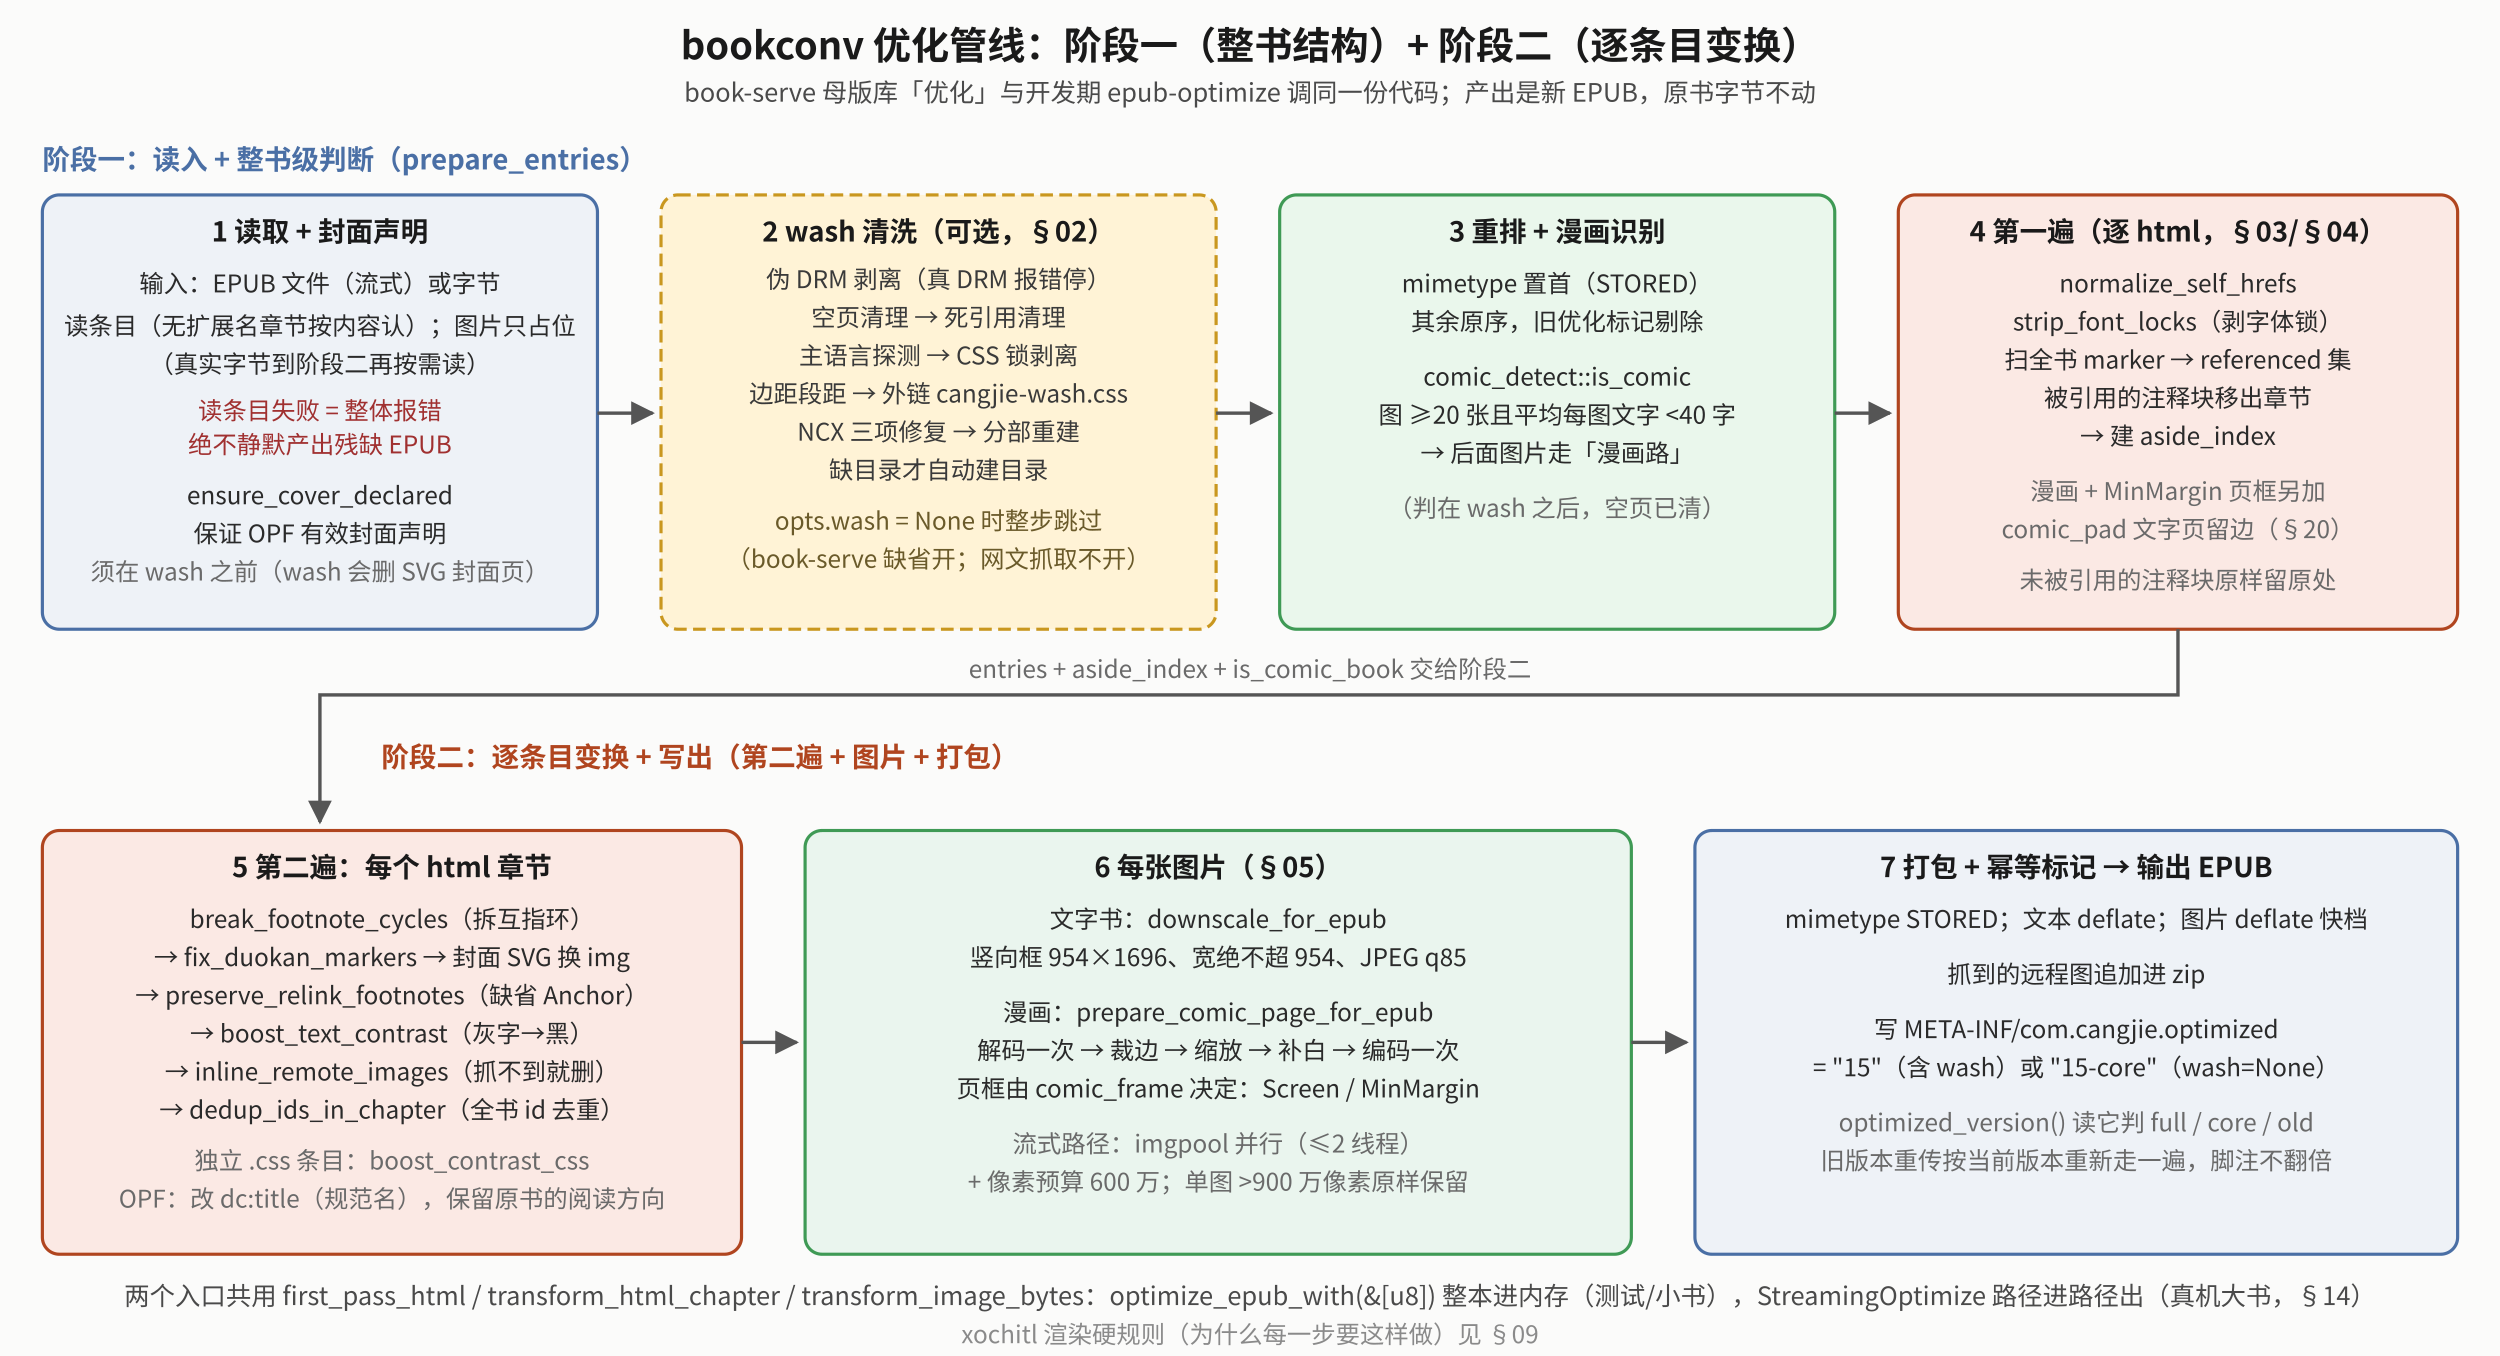
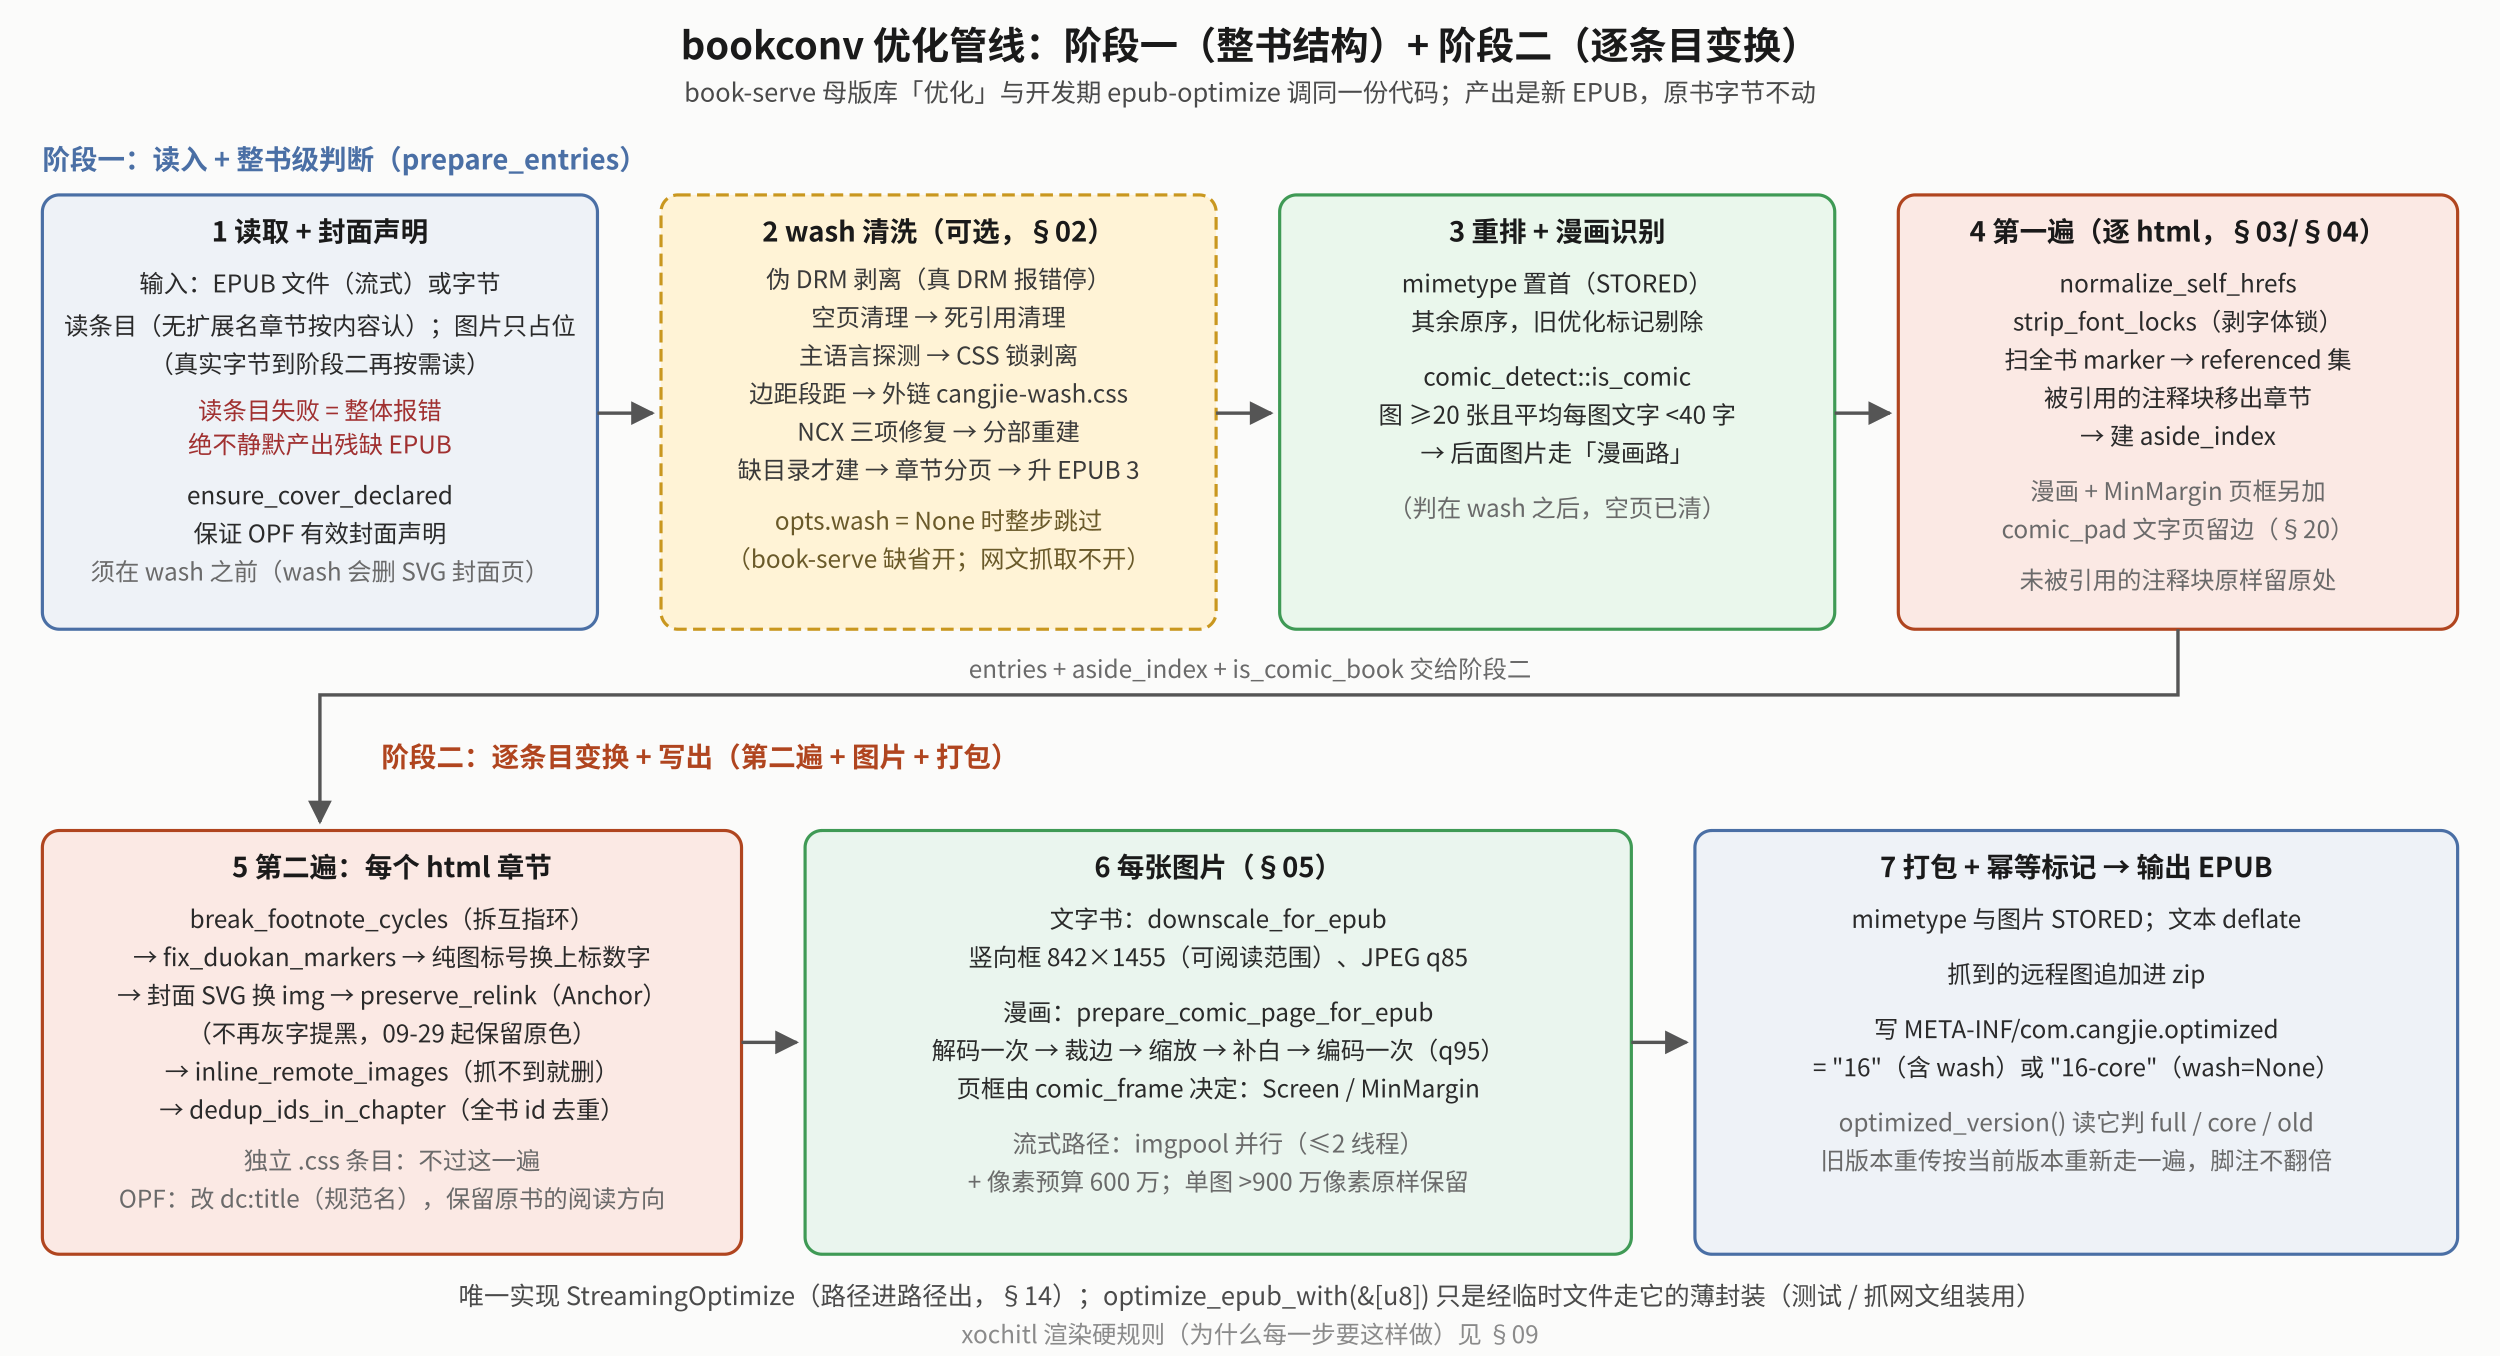
<svg xmlns="http://www.w3.org/2000/svg" viewBox="0 0 1180 640" font-family="Noto Sans CJK SC, sans-serif">
  <defs>
    <marker id="p1" viewBox="0 0 10 10" refX="9" refY="5" markerWidth="7" markerHeight="7" orient="auto-start-reverse">
      <path d="M0,0 L10,5 L0,10 z" fill="#555" />
    </marker>
  </defs>
  <rect x="0" y="0" width="1180" height="640" fill="#fbfbfa" />
  <text x="590" y="28" text-anchor="middle" font-size="18" font-weight="bold" fill="#1a1a1a">bookconv 优化管线：阶段一（整书结构）+ 阶段二（逐条目变换）</text>
  <text x="590" y="48" text-anchor="middle" font-size="12" fill="#4a4a4a">book-serve 母版库「优化」与开发期 epub-optimize 调同一份代码；产出是新 EPUB，原书字节不动</text>
  <text x="20" y="80" font-size="13" font-weight="bold" fill="#4a6fa5">阶段一：读入 + 整书级判断（prepare_entries）</text>
  <text x="180" y="362" font-size="13" font-weight="bold" fill="#b0451f">阶段二：逐条目变换 + 写出（第二遍 + 图片 + 打包）</text>
  <rect x="20" y="92" width="262" height="205" rx="8" fill="#eef2f7" stroke="#4a6fa5" stroke-width="1.5" />
  <text x="151" y="114" text-anchor="middle" font-size="13" font-weight="bold" fill="#1a1a1a">1 读取 + 封面声明</text>
  <text x="151" y="138" text-anchor="middle" font-size="11.5" fill="#2a2a2a">输入：EPUB 文件（流式）或字节</text>
  <text x="151" y="158" text-anchor="middle" font-size="11.5" fill="#2a2a2a">读条目（无扩展名章节按内容认）；图片只占位</text>
  <text x="151" y="176" text-anchor="middle" font-size="11.5" fill="#2a2a2a">（真实字节到阶段二再按需读）</text>
  <text x="151" y="198" text-anchor="middle" font-size="11.5" fill="#a03030">读条目失败 = 整体报错</text>
  <text x="151" y="214" text-anchor="middle" font-size="11.5" fill="#a03030">绝不静默产出残缺 EPUB</text>
  <text x="151" y="238" text-anchor="middle" font-size="11.5" fill="#2a2a2a">ensure_cover_declared</text>
  <text x="151" y="256" text-anchor="middle" font-size="11.5" fill="#2a2a2a">保证 OPF 有效封面声明</text>
  <text x="151" y="274" text-anchor="middle" font-size="11.5" fill="#6a6a6a">须在 wash 之前（wash 会删 SVG 封面页）</text>
  <line x1="282" y1="195" x2="308" y2="195" stroke="#555" stroke-width="1.6" marker-end="url(#p1)" />
  <rect x="312" y="92" width="262" height="205" rx="8" fill="#fff3d6" stroke="#c9971f" stroke-width="1.5" stroke-dasharray="6 3" />
  <text x="443" y="114" text-anchor="middle" font-size="13" font-weight="bold" fill="#1a1a1a">2 wash 清洗（可选，§02）</text>
  <text x="443" y="136" text-anchor="middle" font-size="11.5" fill="#3a3a3a">伪 DRM 剥离（真 DRM 报错停）</text>
  <text x="443" y="154" text-anchor="middle" font-size="11.5" fill="#3a3a3a">空页清理 → 死引用清理</text>
  <text x="443" y="172" text-anchor="middle" font-size="11.5" fill="#3a3a3a">主语言探测 → CSS 锁剥离</text>
  <text x="443" y="190" text-anchor="middle" font-size="11.5" fill="#3a3a3a">边距段距 → 外链 cangjie-wash.css</text>
  <text x="443" y="208" text-anchor="middle" font-size="11.5" fill="#3a3a3a">NCX 三项修复 → 分部重建</text>
-   <text x="443" y="226" text-anchor="middle" font-size="11.5" fill="#3a3a3a">缺目录才自动建目录</text>
+   <text x="443" y="226" text-anchor="middle" font-size="11.5" fill="#3a3a3a">缺目录才建 → 章节分页 → 升 EPUB 3</text>
  <text x="443" y="250" text-anchor="middle" font-size="11.5" fill="#6a5a2a">opts.wash = None 时整步跳过</text>
  <text x="443" y="268" text-anchor="middle" font-size="11.5" fill="#6a5a2a">（book-serve 缺省开；网文抓取不开）</text>
  <line x1="574" y1="195" x2="600" y2="195" stroke="#555" stroke-width="1.6" marker-end="url(#p1)" />
  <rect x="604" y="92" width="262" height="205" rx="8" fill="#eaf7ec" stroke="#3f9a55" stroke-width="1.5" />
  <text x="735" y="114" text-anchor="middle" font-size="13" font-weight="bold" fill="#1a1a1a">3 重排 + 漫画识别</text>
  <text x="735" y="138" text-anchor="middle" font-size="11.5" fill="#2a2a2a">mimetype 置首（STORED）</text>
  <text x="735" y="156" text-anchor="middle" font-size="11.5" fill="#2a2a2a">其余原序，旧优化标记剔除</text>
  <text x="735" y="182" text-anchor="middle" font-size="11.5" fill="#2a2a2a">comic_detect::is_comic</text>
  <text x="735" y="200" text-anchor="middle" font-size="11.5" fill="#2a2a2a">图 ≥20 张且平均每图文字 &lt;40 字</text>
  <text x="735" y="218" text-anchor="middle" font-size="11.5" fill="#2a2a2a">→ 后面图片走「漫画路」</text>
  <text x="735" y="244" text-anchor="middle" font-size="11.5" fill="#6a6a6a">（判在 wash 之后，空页已清）</text>
  <line x1="866" y1="195" x2="892" y2="195" stroke="#555" stroke-width="1.6" marker-end="url(#p1)" />
  <rect x="896" y="92" width="264" height="205" rx="8" fill="#fbe9e4" stroke="#b0451f" stroke-width="1.5" />
  <text x="1028" y="114" text-anchor="middle" font-size="13" font-weight="bold" fill="#1a1a1a">4 第一遍（逐 html，§03/§04）</text>
  <text x="1028" y="138" text-anchor="middle" font-size="11.5" fill="#2a2a2a">normalize_self_hrefs</text>
  <text x="1028" y="156" text-anchor="middle" font-size="11.5" fill="#2a2a2a">strip_font_locks（剥字体锁）</text>
  <text x="1028" y="174" text-anchor="middle" font-size="11.5" fill="#2a2a2a">扫全书 marker → referenced 集</text>
  <text x="1028" y="192" text-anchor="middle" font-size="11.5" fill="#2a2a2a">被引用的注释块移出章节</text>
  <text x="1028" y="210" text-anchor="middle" font-size="11.5" fill="#2a2a2a">→ 建 aside_index</text>
  <text x="1028" y="236" text-anchor="middle" font-size="11.5" fill="#6a6a6a">漫画 + MinMargin 页框另加</text>
  <text x="1028" y="254" text-anchor="middle" font-size="11.5" fill="#6a6a6a">comic_pad 文字页留边（§20）</text>
  <text x="1028" y="278" text-anchor="middle" font-size="11.5" fill="#6a6a6a">未被引用的注释块原样留原处</text>
  <path d="M 1028 297 L 1028 328 L 151 328 L 151 388" fill="none" stroke="#555" stroke-width="1.6" marker-end="url(#p1)" />
  <text x="590" y="320" text-anchor="middle" font-size="11.5" fill="#6a6a6a">entries + aside_index + is_comic_book 交给阶段二</text>
  <rect x="20" y="392" width="330" height="200" rx="8" fill="#fbe9e4" stroke="#b0451f" stroke-width="1.5" />
  <text x="185" y="414" text-anchor="middle" font-size="13" font-weight="bold" fill="#1a1a1a">5 第二遍：每个 html 章节</text>
  <text x="185" y="438" text-anchor="middle" font-size="11.5" fill="#2a2a2a">break_footnote_cycles（拆互指环）</text>
-   <text x="185" y="456" text-anchor="middle" font-size="11.5" fill="#2a2a2a">→ fix_duokan_markers → 封面 SVG 换 img</text>
-   <text x="185" y="474" text-anchor="middle" font-size="11.5" fill="#2a2a2a">→ preserve_relink_footnotes（缺省 Anchor）</text>
-   <text x="185" y="492" text-anchor="middle" font-size="11.5" fill="#2a2a2a">→ boost_text_contrast（灰字→黑）</text>
+   <text x="185" y="456" text-anchor="middle" font-size="11.5" fill="#2a2a2a">→ fix_duokan_markers → 纯图标号换上标数字</text>
+   <text x="185" y="474" text-anchor="middle" font-size="11.5" fill="#2a2a2a">→ 封面 SVG 换 img → preserve_relink（Anchor）</text>
+   <text x="185" y="492" text-anchor="middle" font-size="11.5" fill="#2a2a2a">（不再灰字提黑，09-29 起保留原色）</text>
  <text x="185" y="510" text-anchor="middle" font-size="11.5" fill="#2a2a2a">→ inline_remote_images（抓不到就删）</text>
  <text x="185" y="528" text-anchor="middle" font-size="11.5" fill="#2a2a2a">→ dedup_ids_in_chapter（全书 id 去重）</text>
-   <text x="185" y="552" text-anchor="middle" font-size="11.5" fill="#6a6a6a">独立 .css 条目：boost_contrast_css</text>
+   <text x="185" y="552" text-anchor="middle" font-size="11.5" fill="#6a6a6a">独立 .css 条目：不过这一遍</text>
  <text x="185" y="570" text-anchor="middle" font-size="11.5" fill="#6a6a6a">OPF：改 dc:title（规范名），保留原书的阅读方向</text>
  <rect x="380" y="392" width="390" height="200" rx="8" fill="#eaf5ee" stroke="#3f9a55" stroke-width="1.5" />
  <text x="575" y="414" text-anchor="middle" font-size="13" font-weight="bold" fill="#1a1a1a">6 每张图片（§05）</text>
  <text x="575" y="438" text-anchor="middle" font-size="11.5" fill="#2a2a2a">文字书：downscale_for_epub</text>
-   <text x="575" y="456" text-anchor="middle" font-size="11.5" fill="#2a2a2a">竖向框 954×1696、宽绝不超 954、JPEG q85</text>
+   <text x="575" y="456" text-anchor="middle" font-size="11.5" fill="#2a2a2a">竖向框 842×1455（可阅读范围）、JPEG q85</text>
  <text x="575" y="482" text-anchor="middle" font-size="11.5" fill="#2a2a2a">漫画：prepare_comic_page_for_epub</text>
-   <text x="575" y="500" text-anchor="middle" font-size="11.5" fill="#2a2a2a">解码一次 → 裁边 → 缩放 → 补白 → 编码一次</text>
+   <text x="575" y="500" text-anchor="middle" font-size="11.5" fill="#2a2a2a">解码一次 → 裁边 → 缩放 → 补白 → 编码一次（q95）</text>
  <text x="575" y="518" text-anchor="middle" font-size="11.5" fill="#2a2a2a">页框由 comic_frame 决定：Screen / MinMargin</text>
  <text x="575" y="544" text-anchor="middle" font-size="11.5" fill="#6a6a6a">流式路径：imgpool 并行（≤2 线程）</text>
  <text x="575" y="562" text-anchor="middle" font-size="11.5" fill="#6a6a6a">+ 像素预算 600 万；单图 &gt;900 万像素原样保留</text>
  <rect x="800" y="392" width="360" height="200" rx="8" fill="#eef2f7" stroke="#4a6fa5" stroke-width="1.5" />
  <text x="980" y="414" text-anchor="middle" font-size="13" font-weight="bold" fill="#1a1a1a">7 打包 + 幂等标记 → 输出 EPUB</text>
-   <text x="980" y="438" text-anchor="middle" font-size="11.5" fill="#2a2a2a">mimetype STORED；文本 deflate；图片 deflate 快档</text>
+   <text x="980" y="438" text-anchor="middle" font-size="11.5" fill="#2a2a2a">mimetype 与图片 STORED；文本 deflate</text>
  <text x="980" y="464" text-anchor="middle" font-size="11.5" fill="#2a2a2a">抓到的远程图追加进 zip</text>
  <text x="980" y="490" text-anchor="middle" font-size="11.5" fill="#2a2a2a">写 META-INF/com.cangjie.optimized</text>
-   <text x="980" y="508" text-anchor="middle" font-size="11.5" fill="#2a2a2a">= "15"（含 wash）或 "15-core"（wash=None）</text>
+   <text x="980" y="508" text-anchor="middle" font-size="11.5" fill="#2a2a2a">= "16"（含 wash）或 "16-core"（wash=None）</text>
  <text x="980" y="534" text-anchor="middle" font-size="11.5" fill="#6a6a6a">optimized_version() 读它判 full / core / old</text>
  <text x="980" y="552" text-anchor="middle" font-size="11.5" fill="#6a6a6a">旧版本重传按当前版本重新走一遍，脚注不翻倍</text>
  <line x1="350" y1="492" x2="376" y2="492" stroke="#555" stroke-width="1.6" marker-end="url(#p1)" />
  <line x1="770" y1="492" x2="796" y2="492" stroke="#555" stroke-width="1.6" marker-end="url(#p1)" />
-   <text x="590" y="616" text-anchor="middle" font-size="12" fill="#4a4a4a">两个入口共用 first_pass_html / transform_html_chapter / transform_image_bytes：optimize_epub_with(&amp;[u8]) 整本进内存（测试/小书），StreamingOptimize 路径进路径出（真机大书，§14）</text>
+   <text x="590" y="616" text-anchor="middle" font-size="12" fill="#4a4a4a">唯一实现 StreamingOptimize（路径进路径出，§14）；optimize_epub_with(&amp;[u8]) 只是经临时文件走它的薄封装（测试 / 抓网文组装用）</text>
  <text x="590" y="634" text-anchor="middle" font-size="11.5" fill="#8a8a8a">xochitl 渲染硬规则（为什么每一步要这样做）见 §09</text>
</svg>
